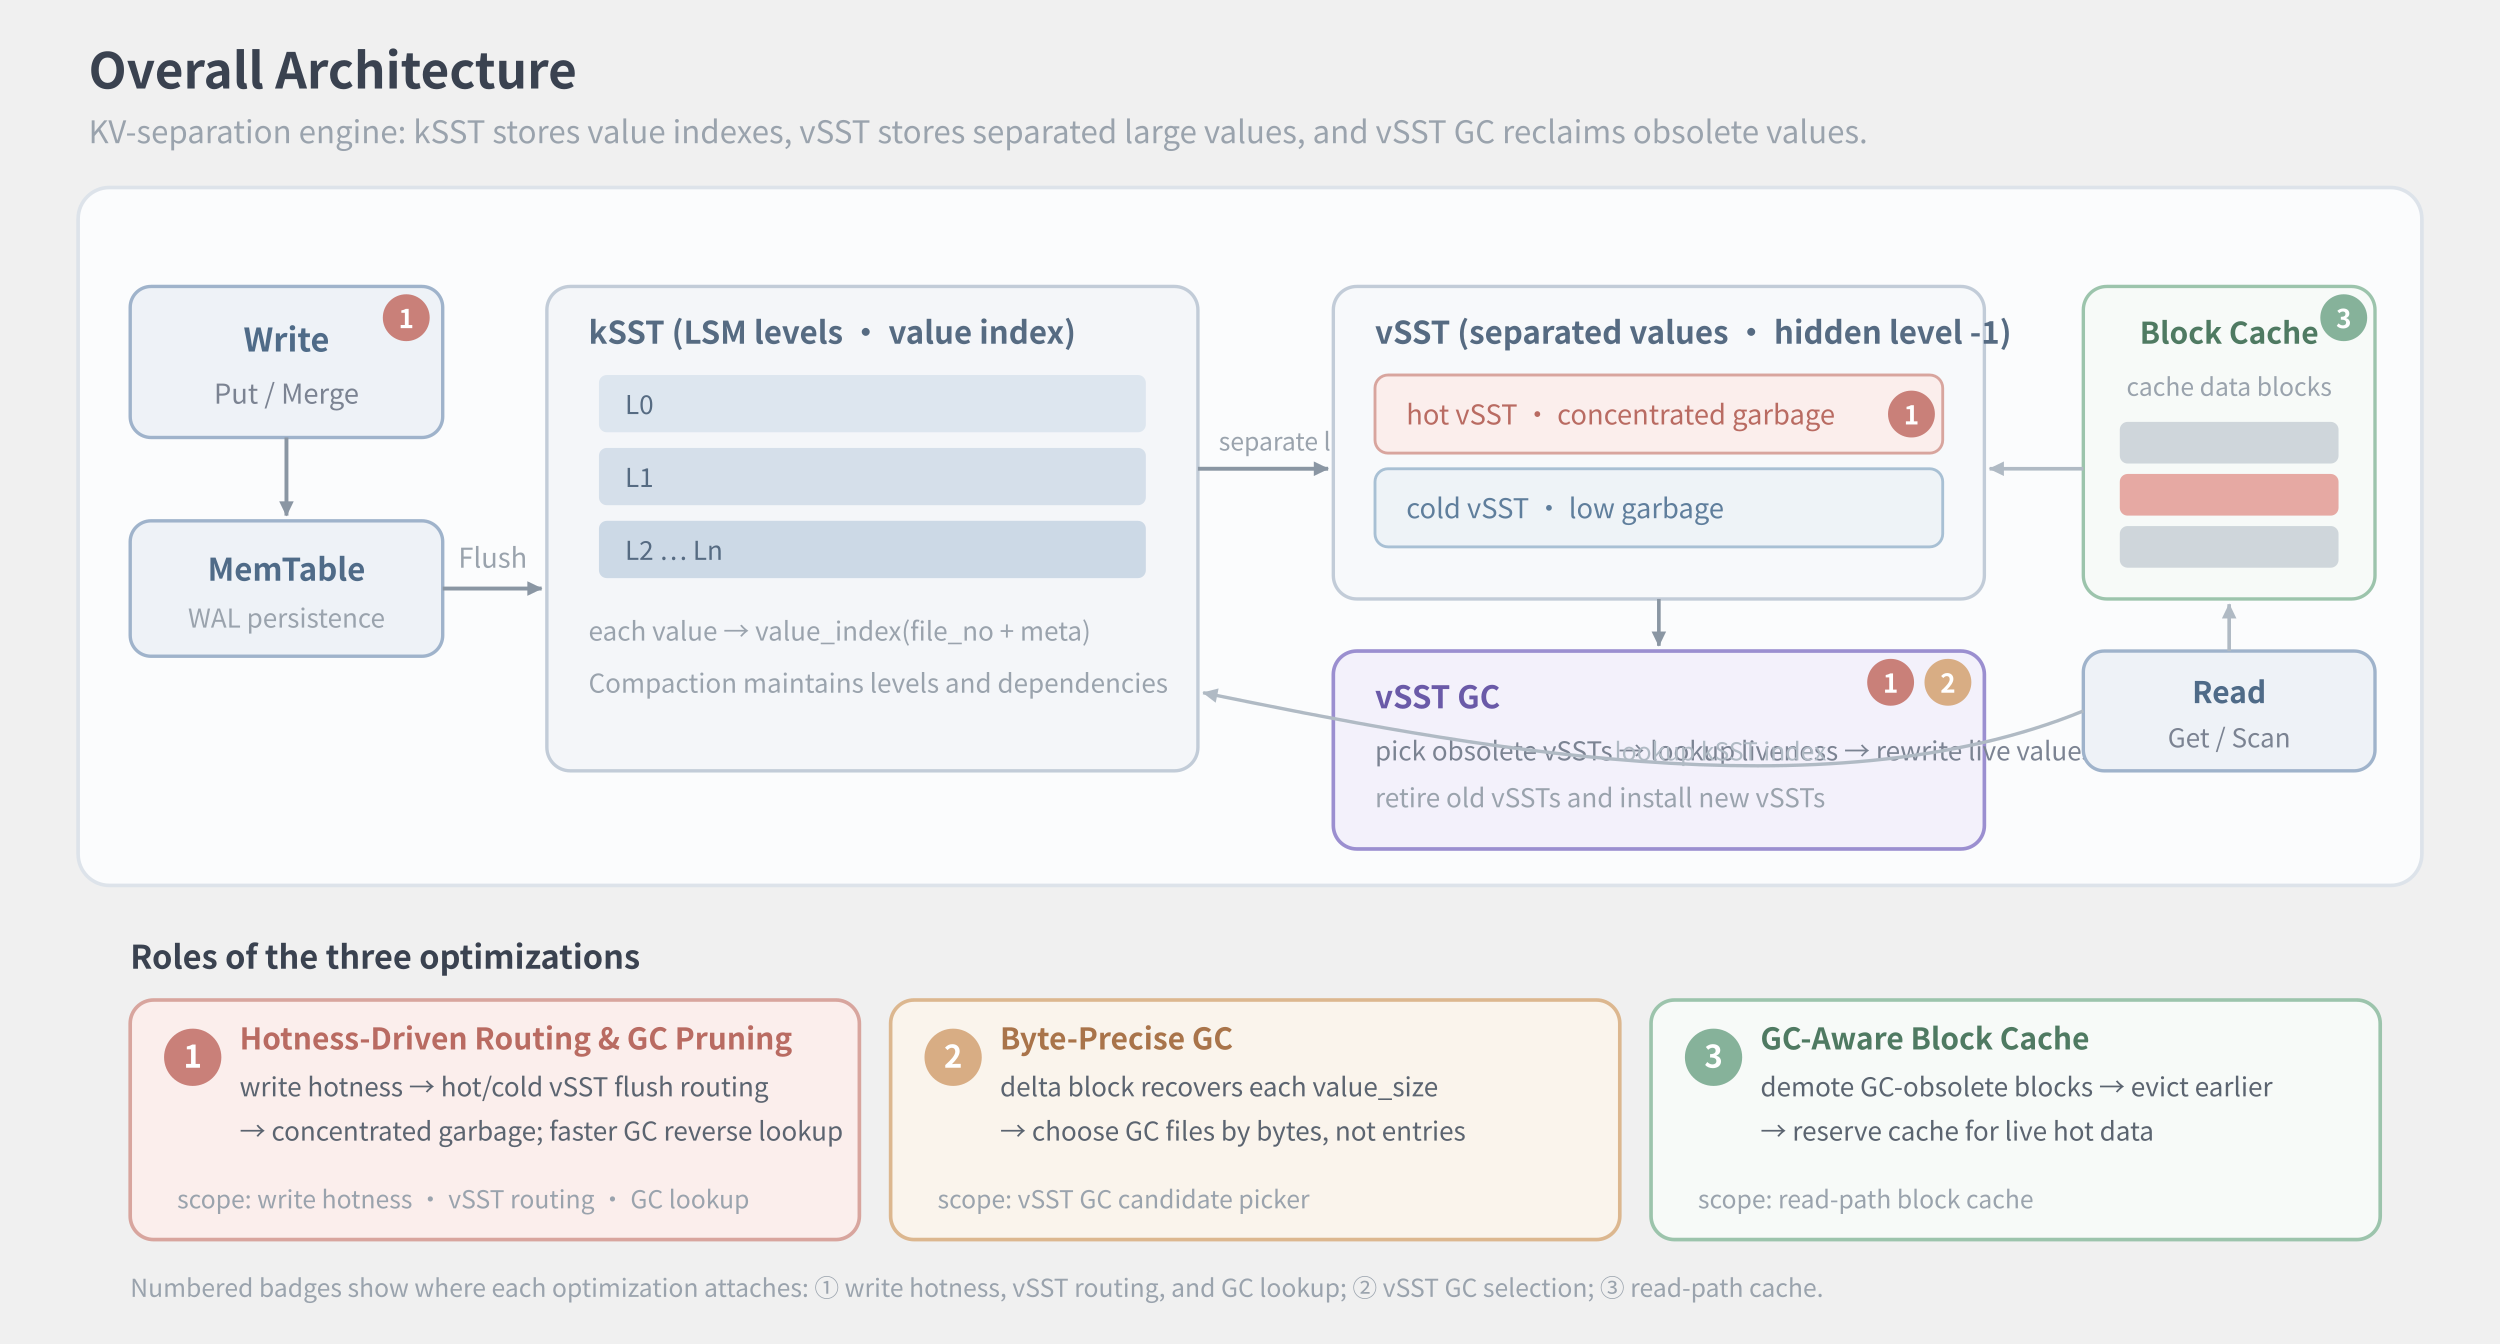
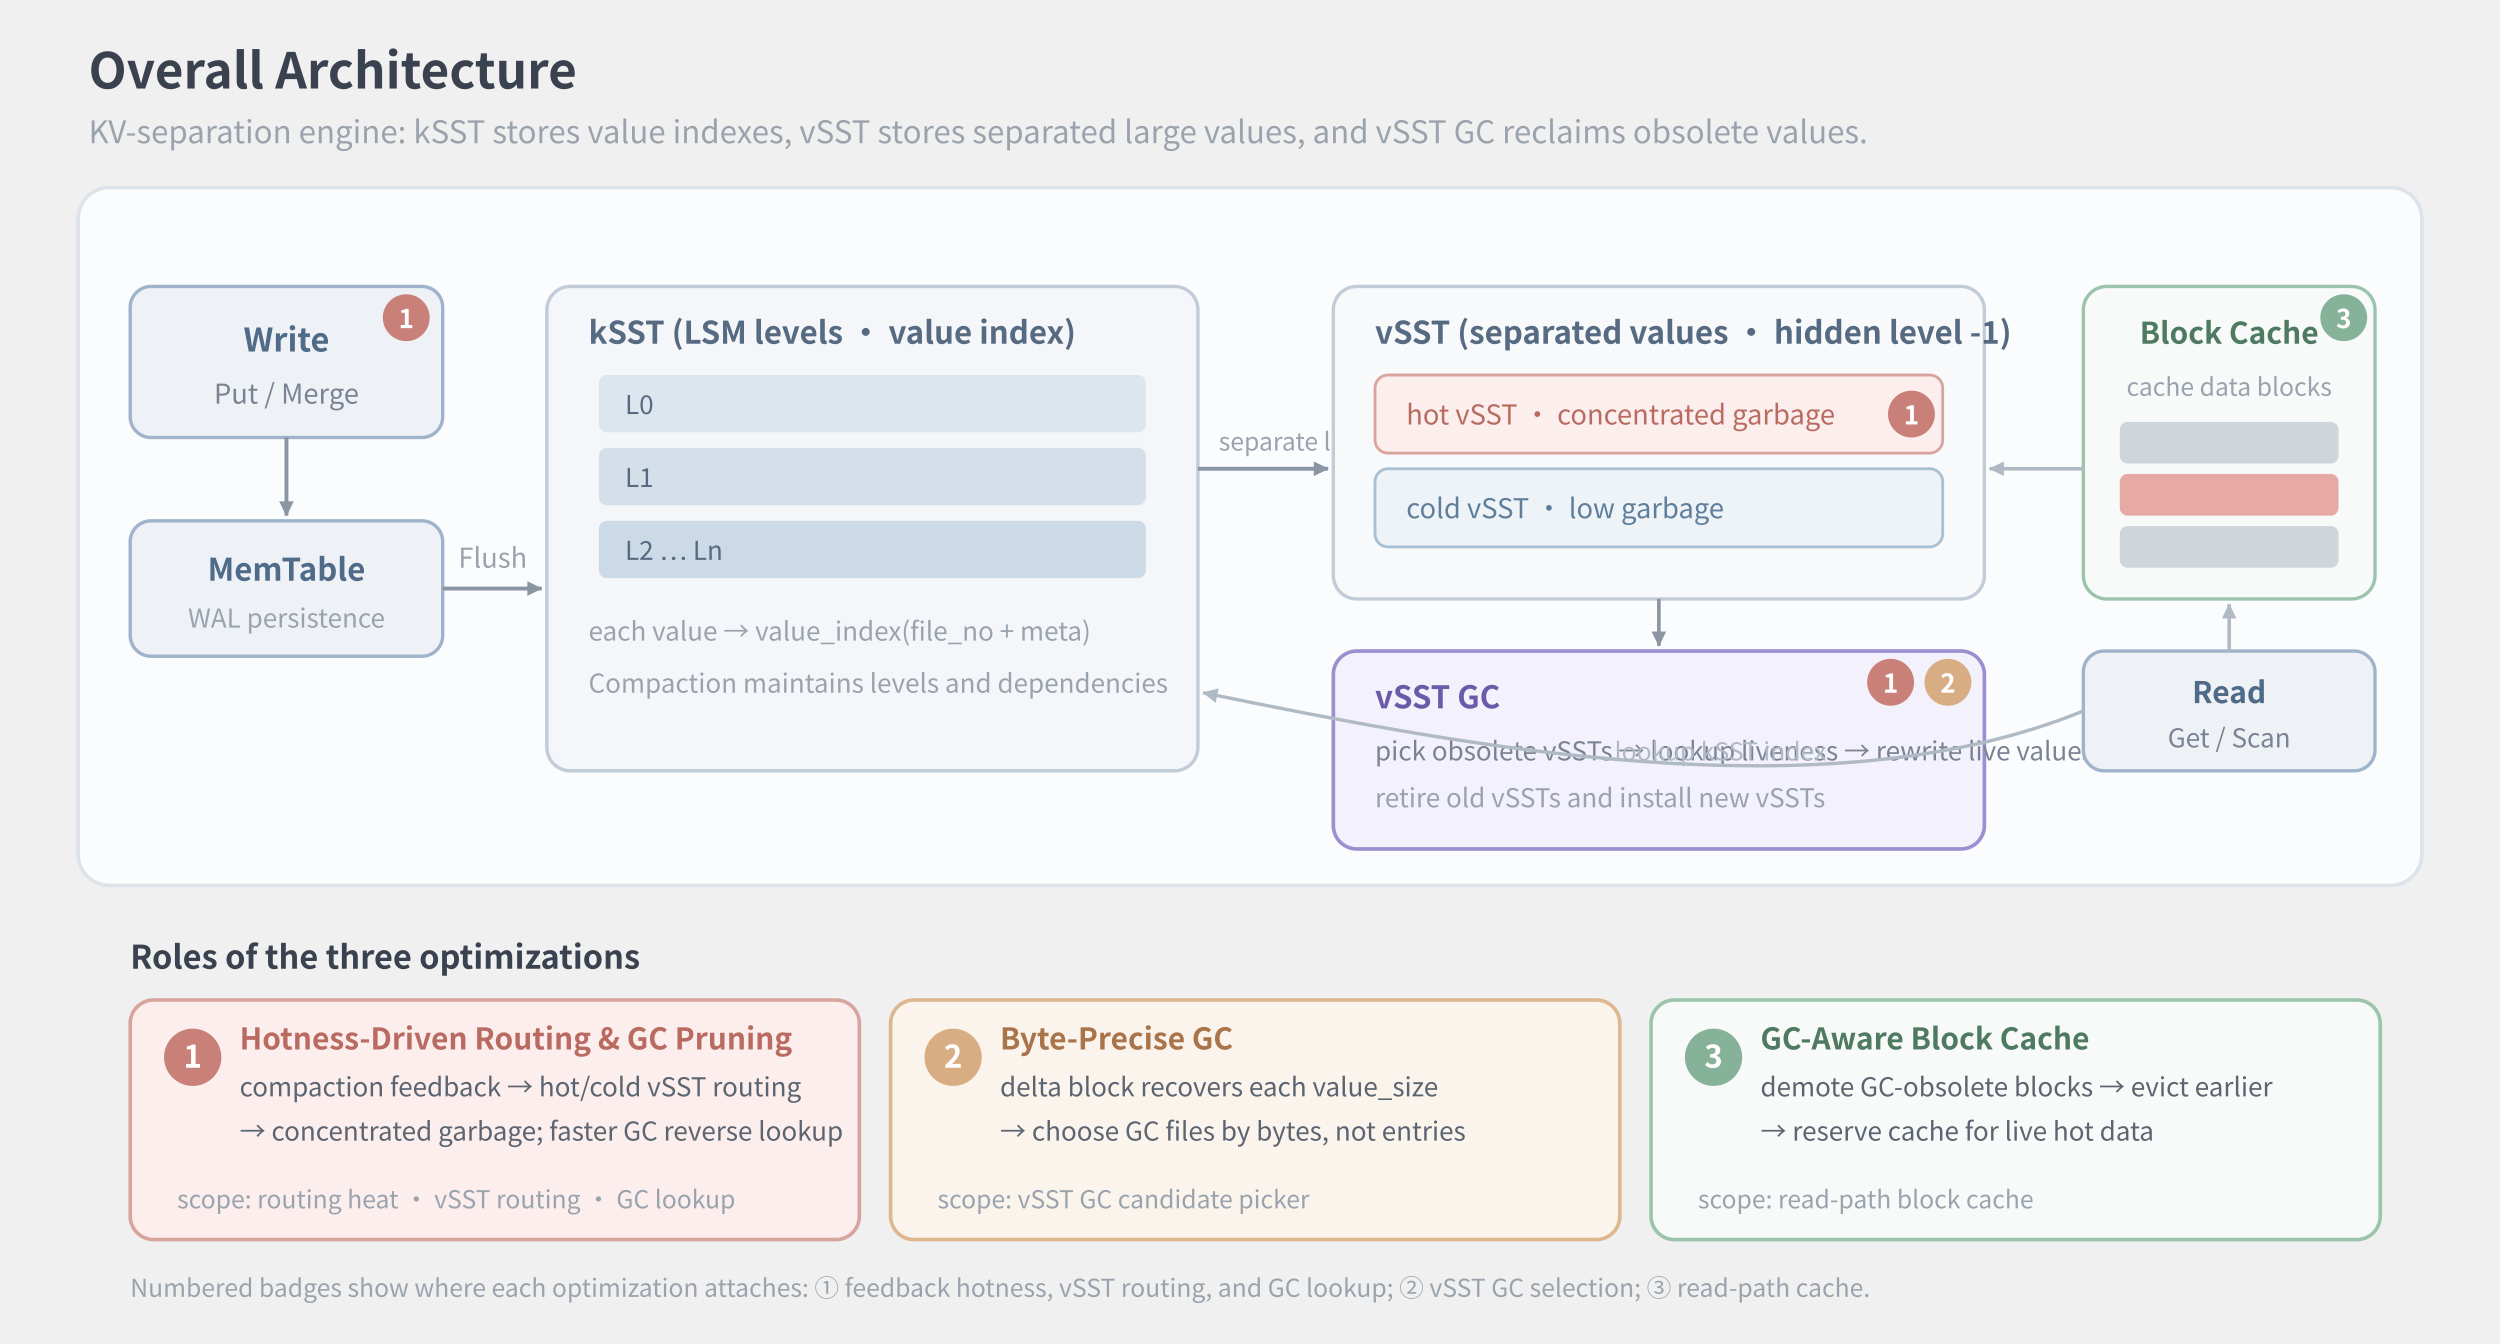
<svg xmlns="http://www.w3.org/2000/svg" viewBox="0 0 960 516" font-family="'Helvetica Neue','Noto Sans CJK SC','PingFang SC','Microsoft YaHei',Arial,sans-serif">
  <defs>
    <marker id="ar" markerWidth="8" markerHeight="8" refX="5.5" refY="2.8" orient="auto" markerUnits="userSpaceOnUse">
      <path d="M0,0 L5.8,2.8 L0,5.6 Z" fill="#8a96a3" />
    </marker>
    <marker id="arr" markerWidth="8" markerHeight="8" refX="5.5" refY="2.8" orient="auto" markerUnits="userSpaceOnUse">
      <path d="M0,0 L5.8,2.8 L0,5.6 Z" fill="#b0bac4" />
    </marker>
  </defs>
  <text x="34" y="34" font-size="19" font-weight="700" fill="#3a4250">Overall Architecture</text>
  <text x="34" y="55" font-size="12" fill="#9aa3ad">KV-separation engine: kSST stores value indexes, vSST stores separated large values, and vSST GC reclaims obsolete values.</text>
  <rect x="30" y="72" width="900" height="268" rx="12" fill="#fbfcfd" stroke="#dde3ea" stroke-width="1.4" />
  <rect x="50" y="110" width="120" height="58" rx="8" fill="#eef2f7" stroke="#9fb3cb" stroke-width="1.3" />
  <text x="110" y="135" text-anchor="middle" font-size="12.5" font-weight="700" fill="#4f6b88">Write</text>
  <text x="110" y="155" text-anchor="middle" font-size="10.5" fill="#7b8392">Put / Merge</text>
  <rect x="50" y="200" width="120" height="52" rx="8" fill="#eef2f7" stroke="#9fb3cb" stroke-width="1.3" />
  <text x="110" y="223" text-anchor="middle" font-size="12" font-weight="700" fill="#4f6b88">MemTable</text>
  <text x="110" y="241" text-anchor="middle" font-size="10" fill="#9aa3ad">WAL persistence</text>
  <line x1="110" y1="168" x2="110" y2="198" stroke="#8a96a3" stroke-width="1.5" marker-end="url(#ar)" />
  <line x1="170" y1="226" x2="208" y2="226" stroke="#8a96a3" stroke-width="1.5" marker-end="url(#ar)" />
  <text x="176" y="218" font-size="10.5" fill="#9aa3ad">Flush</text>
  <rect x="210" y="110" width="250" height="186" rx="9" fill="#f4f6f9" stroke="#c2ccd8" stroke-width="1.3" />
  <text x="226" y="132" font-size="12" font-weight="700" fill="#566b82">kSST (LSM levels · value index)</text>
  <rect x="230" y="144" width="210" height="22" rx="3" fill="#dde6ef" />
  <text x="240" y="159" font-size="10" fill="#566b82">L0</text>
  <rect x="230" y="172" width="210" height="22" rx="3" fill="#d5dfea" />
  <text x="240" y="187" font-size="10" fill="#566b82">L1</text>
  <rect x="230" y="200" width="210" height="22" rx="3" fill="#ccd9e6" />
  <text x="240" y="215" font-size="10" fill="#566b82">L2 … Ln</text>
  <text x="226" y="246" font-size="10" fill="#9aa3ad">each value → value_index(file_no + meta)</text>
  <text x="226" y="266" font-size="10" fill="#9aa3ad">Compaction maintains levels and dependencies</text>
  <line x1="460" y1="180" x2="510" y2="180" stroke="#8a96a3" stroke-width="1.5" marker-end="url(#ar)" />
  <text x="468" y="173" font-size="9.5" fill="#9aa3ad">separate large values</text>
  <rect x="512" y="110" width="250" height="120" rx="9" fill="#f7f9fb" stroke="#c2ccd8" stroke-width="1.3" />
  <text x="528" y="132" font-size="12" font-weight="700" fill="#566b82">vSST (separated values · hidden level -1)</text>
  <rect x="528" y="144" width="218" height="30" rx="5" fill="#fbeeec" stroke="#d8a59e" stroke-width="1.1" />
  <text x="540" y="163" font-size="10.5" fill="#b96b62">hot vSST · concentrated garbage</text>
  <rect x="528" y="180" width="218" height="30" rx="5" fill="#eef3f7" stroke="#a8c0d4" stroke-width="1.1" />
  <text x="540" y="199" font-size="10.5" fill="#5f7e9c">cold vSST · low garbage</text>
  <rect x="512" y="250" width="250" height="76" rx="9" fill="#f3f1fb" stroke="#9b8fd0" stroke-width="1.4" />
  <text x="528" y="272" font-size="12" font-weight="700" fill="#6a5aa8">vSST GC</text>
  <text x="528" y="292" font-size="10" fill="#7b8392">pick obsolete vSSTs → lookup liveness → rewrite live values</text>
  <text x="528" y="310" font-size="10" fill="#9aa3ad">retire old vSSTs and install new vSSTs</text>
  <line x1="637" y1="230" x2="637" y2="248" stroke="#8a96a3" stroke-width="1.4" marker-end="url(#ar)" />
  <rect x="800" y="110" width="112" height="120" rx="9" fill="#f7faf8" stroke="#9cc4ac" stroke-width="1.3" />
  <text x="856" y="132" text-anchor="middle" font-size="11.5" font-weight="700" fill="#4f7a62">Block Cache</text>
  <text x="856" y="152" text-anchor="middle" font-size="9.5" fill="#9aa3ad">cache data blocks</text>
  <rect x="814" y="162" width="84" height="16" rx="3" fill="#cfd6db" />
  <rect x="814" y="182" width="84" height="16" rx="3" fill="#e6a9a3" />
  <rect x="814" y="202" width="84" height="16" rx="3" fill="#cfd6db" />
  <rect x="800" y="250" width="112" height="46" rx="8" fill="#eef2f7" stroke="#9fb3cb" stroke-width="1.3" />
  <text x="856" y="270" text-anchor="middle" font-size="11.5" font-weight="700" fill="#4f6b88">Read</text>
  <text x="856" y="287" text-anchor="middle" font-size="10" fill="#7b8392">Get / Scan</text>
  <line x1="800" y1="180" x2="764" y2="180" stroke="#b0bac4" stroke-width="1.4" marker-end="url(#arr)" />
  <line x1="856" y1="250" x2="856" y2="232" stroke="#b0bac4" stroke-width="1.4" marker-end="url(#arr)" />
  <path d="M800,273 C700,314 560,286 462,266" fill="none" stroke="#b0bac4" stroke-width="1.3" marker-end="url(#arr)" />
  <text x="620" y="292" font-size="9.5" fill="#b0bac4">lookup kSST index</text>
  <text x="50" y="372" font-size="12.5" font-weight="700" fill="#3a4250">Roles of the three optimizations</text>
  <rect x="50" y="384" width="280" height="92" rx="9" fill="#fbeeec" stroke="#d8a59e" stroke-width="1.4" />
  <circle cx="74" cy="406" r="11" fill="#c98079" />
  <text x="74" y="410" text-anchor="middle" font-size="12" font-weight="700" fill="#fff">1</text>
  <text x="92" y="403" font-size="11.5" font-weight="700" fill="#b96b62">Hotness-Driven Routing &amp; GC Pruning</text>
-   <text x="92" y="421" font-size="10" fill="#5b6470">write hotness → hot/cold vSST flush routing</text>
+   <text x="92" y="421" font-size="10" fill="#5b6470">compaction feedback → hot/cold vSST routing</text>
  <text x="92" y="438" font-size="10" fill="#5b6470">→ concentrated garbage; faster GC reverse lookup</text>
-   <text x="68" y="464" font-size="9.5" fill="#9aa3ad">scope: write hotness · vSST routing · GC lookup</text>
+   <text x="68" y="464" font-size="9.5" fill="#9aa3ad">scope: routing heat · vSST routing · GC lookup</text>
  <rect x="342" y="384" width="280" height="92" rx="9" fill="#faf4ec" stroke="#dcb78f" stroke-width="1.4" />
  <circle cx="366" cy="406" r="11" fill="#d8ad84" />
  <text x="366" y="410" text-anchor="middle" font-size="12" font-weight="700" fill="#fff">2</text>
  <text x="384" y="403" font-size="11.5" font-weight="700" fill="#a9744a">Byte-Precise GC</text>
  <text x="384" y="421" font-size="10" fill="#5b6470">delta block recovers each value_size</text>
  <text x="384" y="438" font-size="10" fill="#5b6470">→ choose GC files by bytes, not entries</text>
  <text x="360" y="464" font-size="9.5" fill="#9aa3ad">scope: vSST GC candidate picker</text>
  <rect x="634" y="384" width="280" height="92" rx="9" fill="#f7faf8" stroke="#9cc4ac" stroke-width="1.4" />
  <circle cx="658" cy="406" r="11" fill="#86b29a" />
  <text x="658" y="410" text-anchor="middle" font-size="12" font-weight="700" fill="#fff">3</text>
  <text x="676" y="403" font-size="11.5" font-weight="700" fill="#4f7a62">GC-Aware Block Cache</text>
  <text x="676" y="421" font-size="10" fill="#5b6470">demote GC-obsolete blocks → evict earlier</text>
  <text x="676" y="438" font-size="10" fill="#5b6470">→ reserve cache for live hot data</text>
  <text x="652" y="464" font-size="9.5" fill="#9aa3ad">scope: read-path block cache</text>
  <circle cx="156" cy="122" r="9" fill="#c98079" />
  <text x="156" y="126" text-anchor="middle" font-size="10" font-weight="700" fill="#fff">1</text>
  <circle cx="734" cy="159" r="9" fill="#c98079" />
  <text x="734" y="163" text-anchor="middle" font-size="10" font-weight="700" fill="#fff">1</text>
  <circle cx="726" cy="262" r="9" fill="#c98079" />
  <text x="726" y="266" text-anchor="middle" font-size="10" font-weight="700" fill="#fff">1</text>
  <circle cx="748" cy="262" r="9" fill="#d8ad84" />
  <text x="748" y="266" text-anchor="middle" font-size="10" font-weight="700" fill="#fff">2</text>
  <circle cx="900" cy="122" r="9" fill="#86b29a" />
  <text x="900" y="126" text-anchor="middle" font-size="10" font-weight="700" fill="#fff">3</text>
-   <text x="50" y="498" font-size="9.5" fill="#9aa3ad">Numbered badges show where each optimization attaches: ① write hotness, vSST routing, and GC lookup; ② vSST GC selection; ③ read-path cache.</text>
+   <text x="50" y="498" font-size="9.5" fill="#9aa3ad">Numbered badges show where each optimization attaches: ① feedback hotness, vSST routing, and GC lookup; ② vSST GC selection; ③ read-path cache.</text>
</svg>
